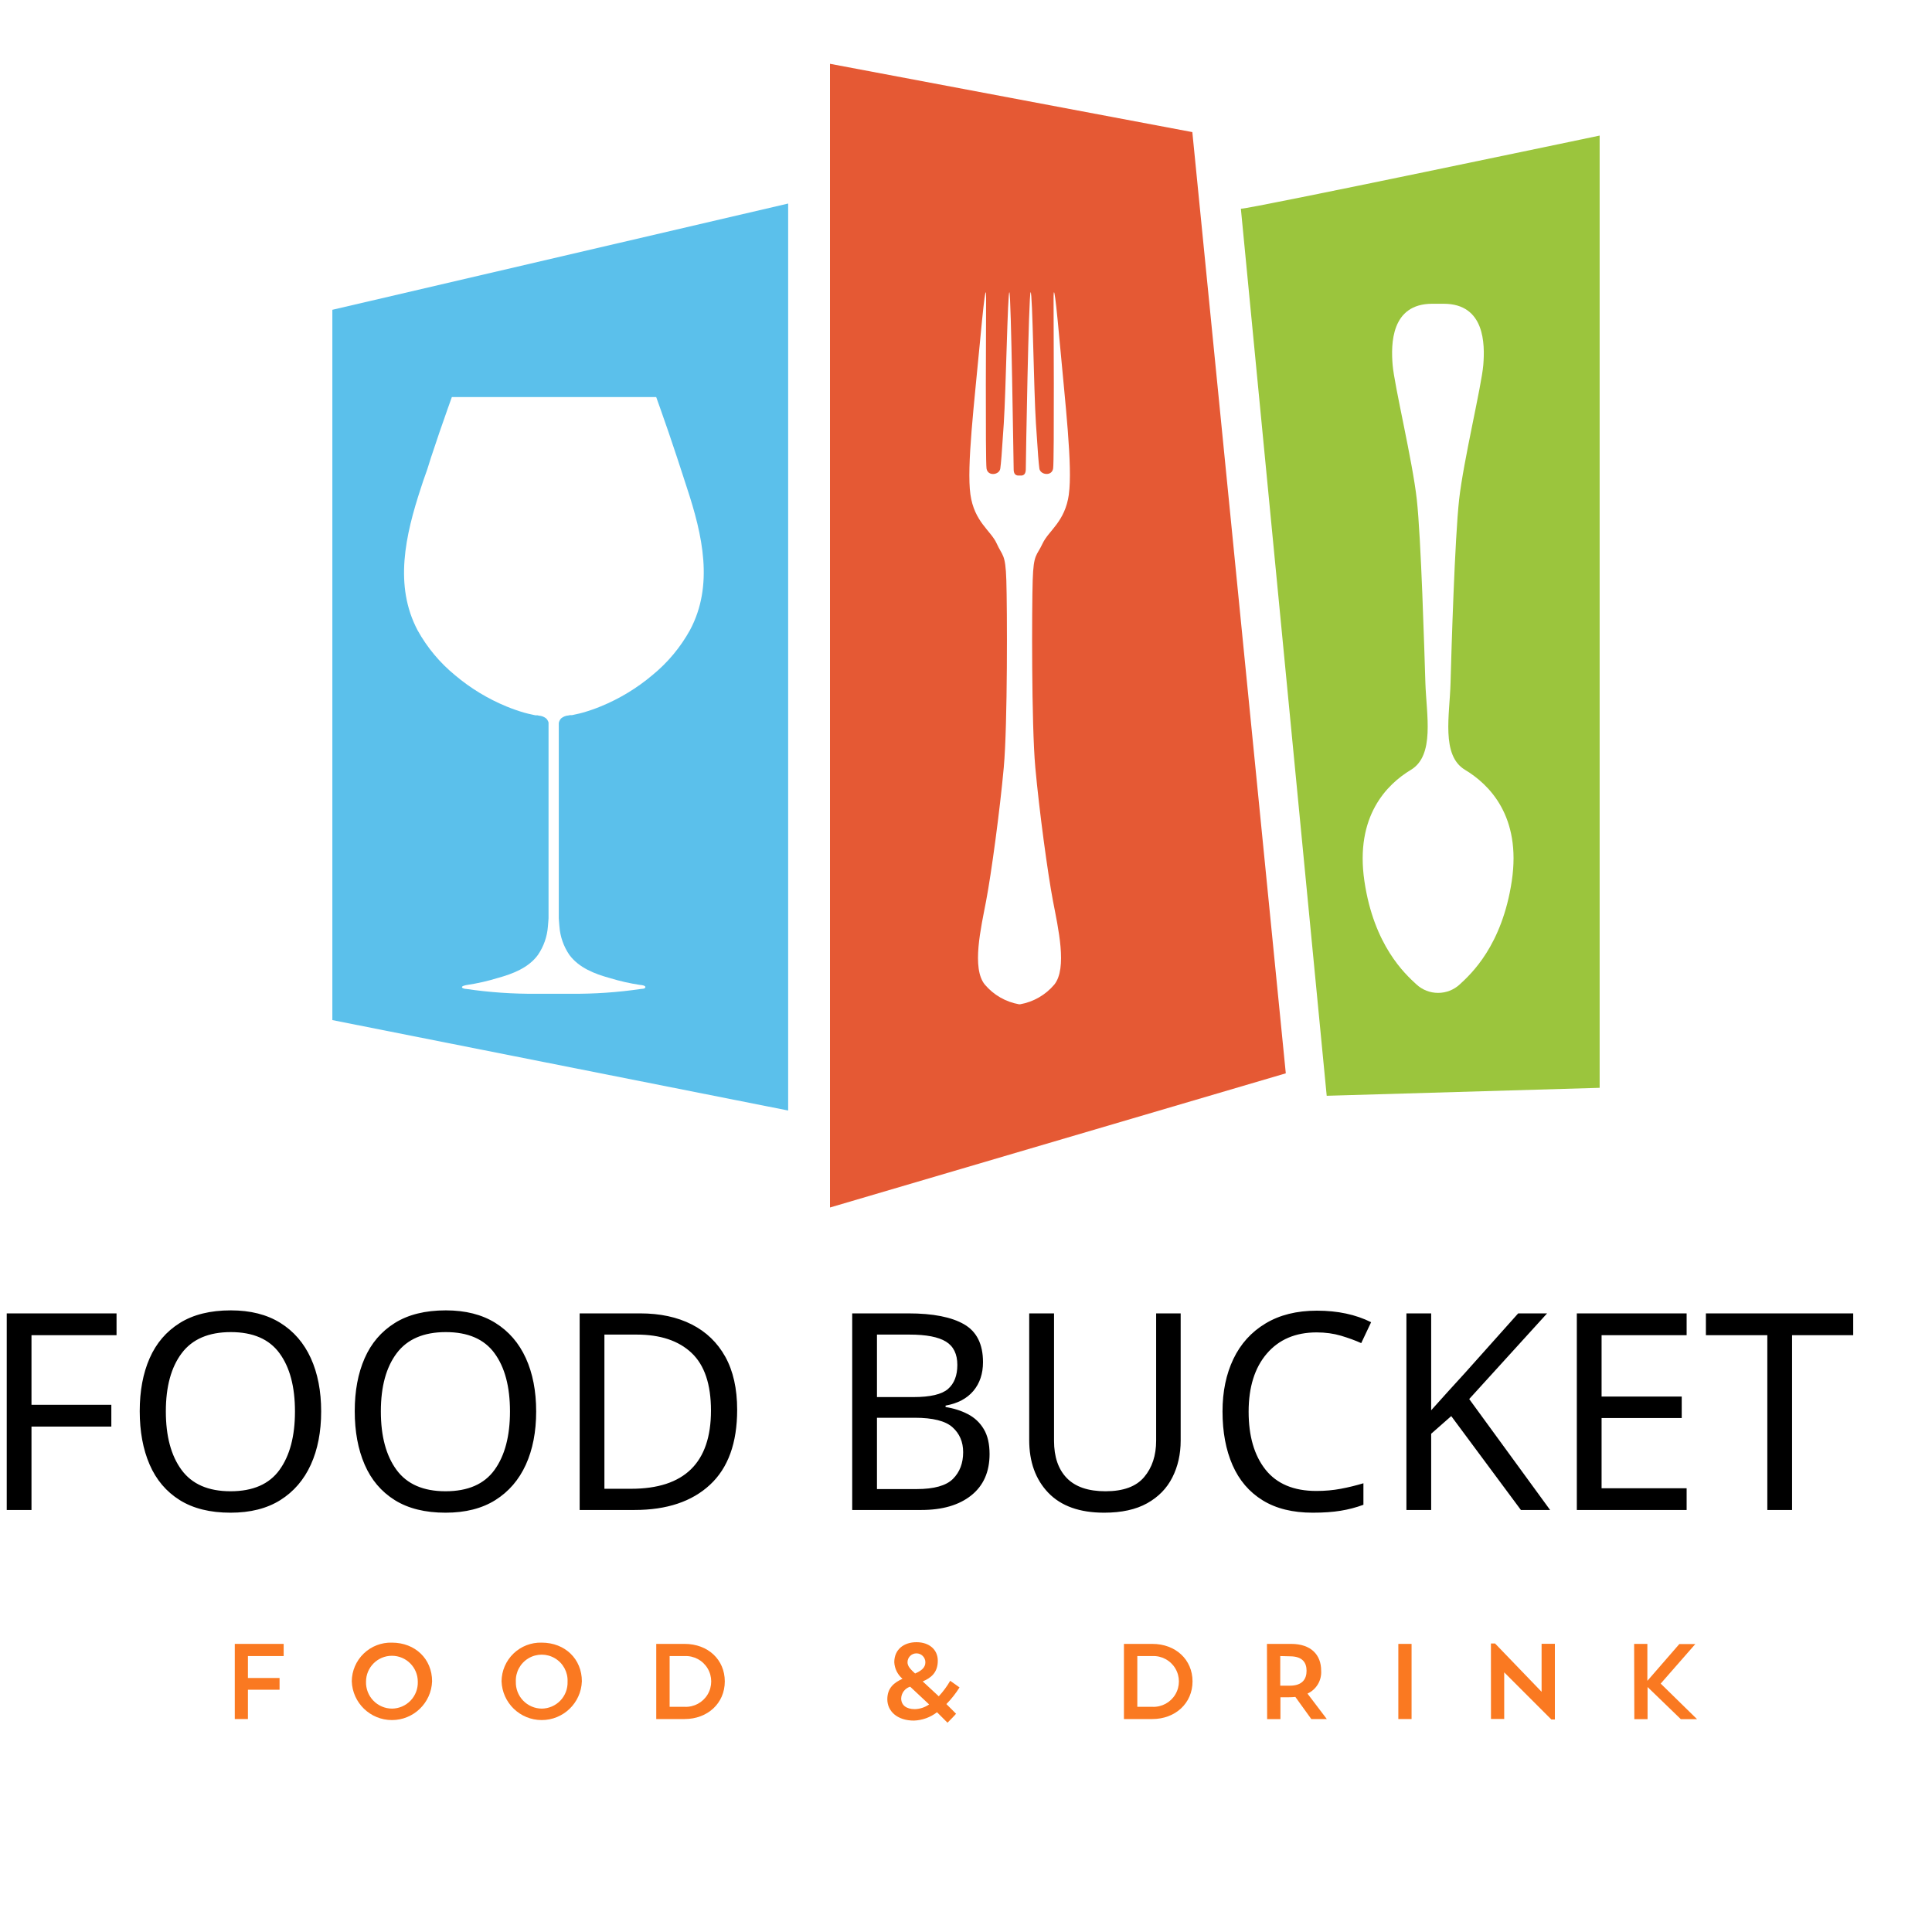
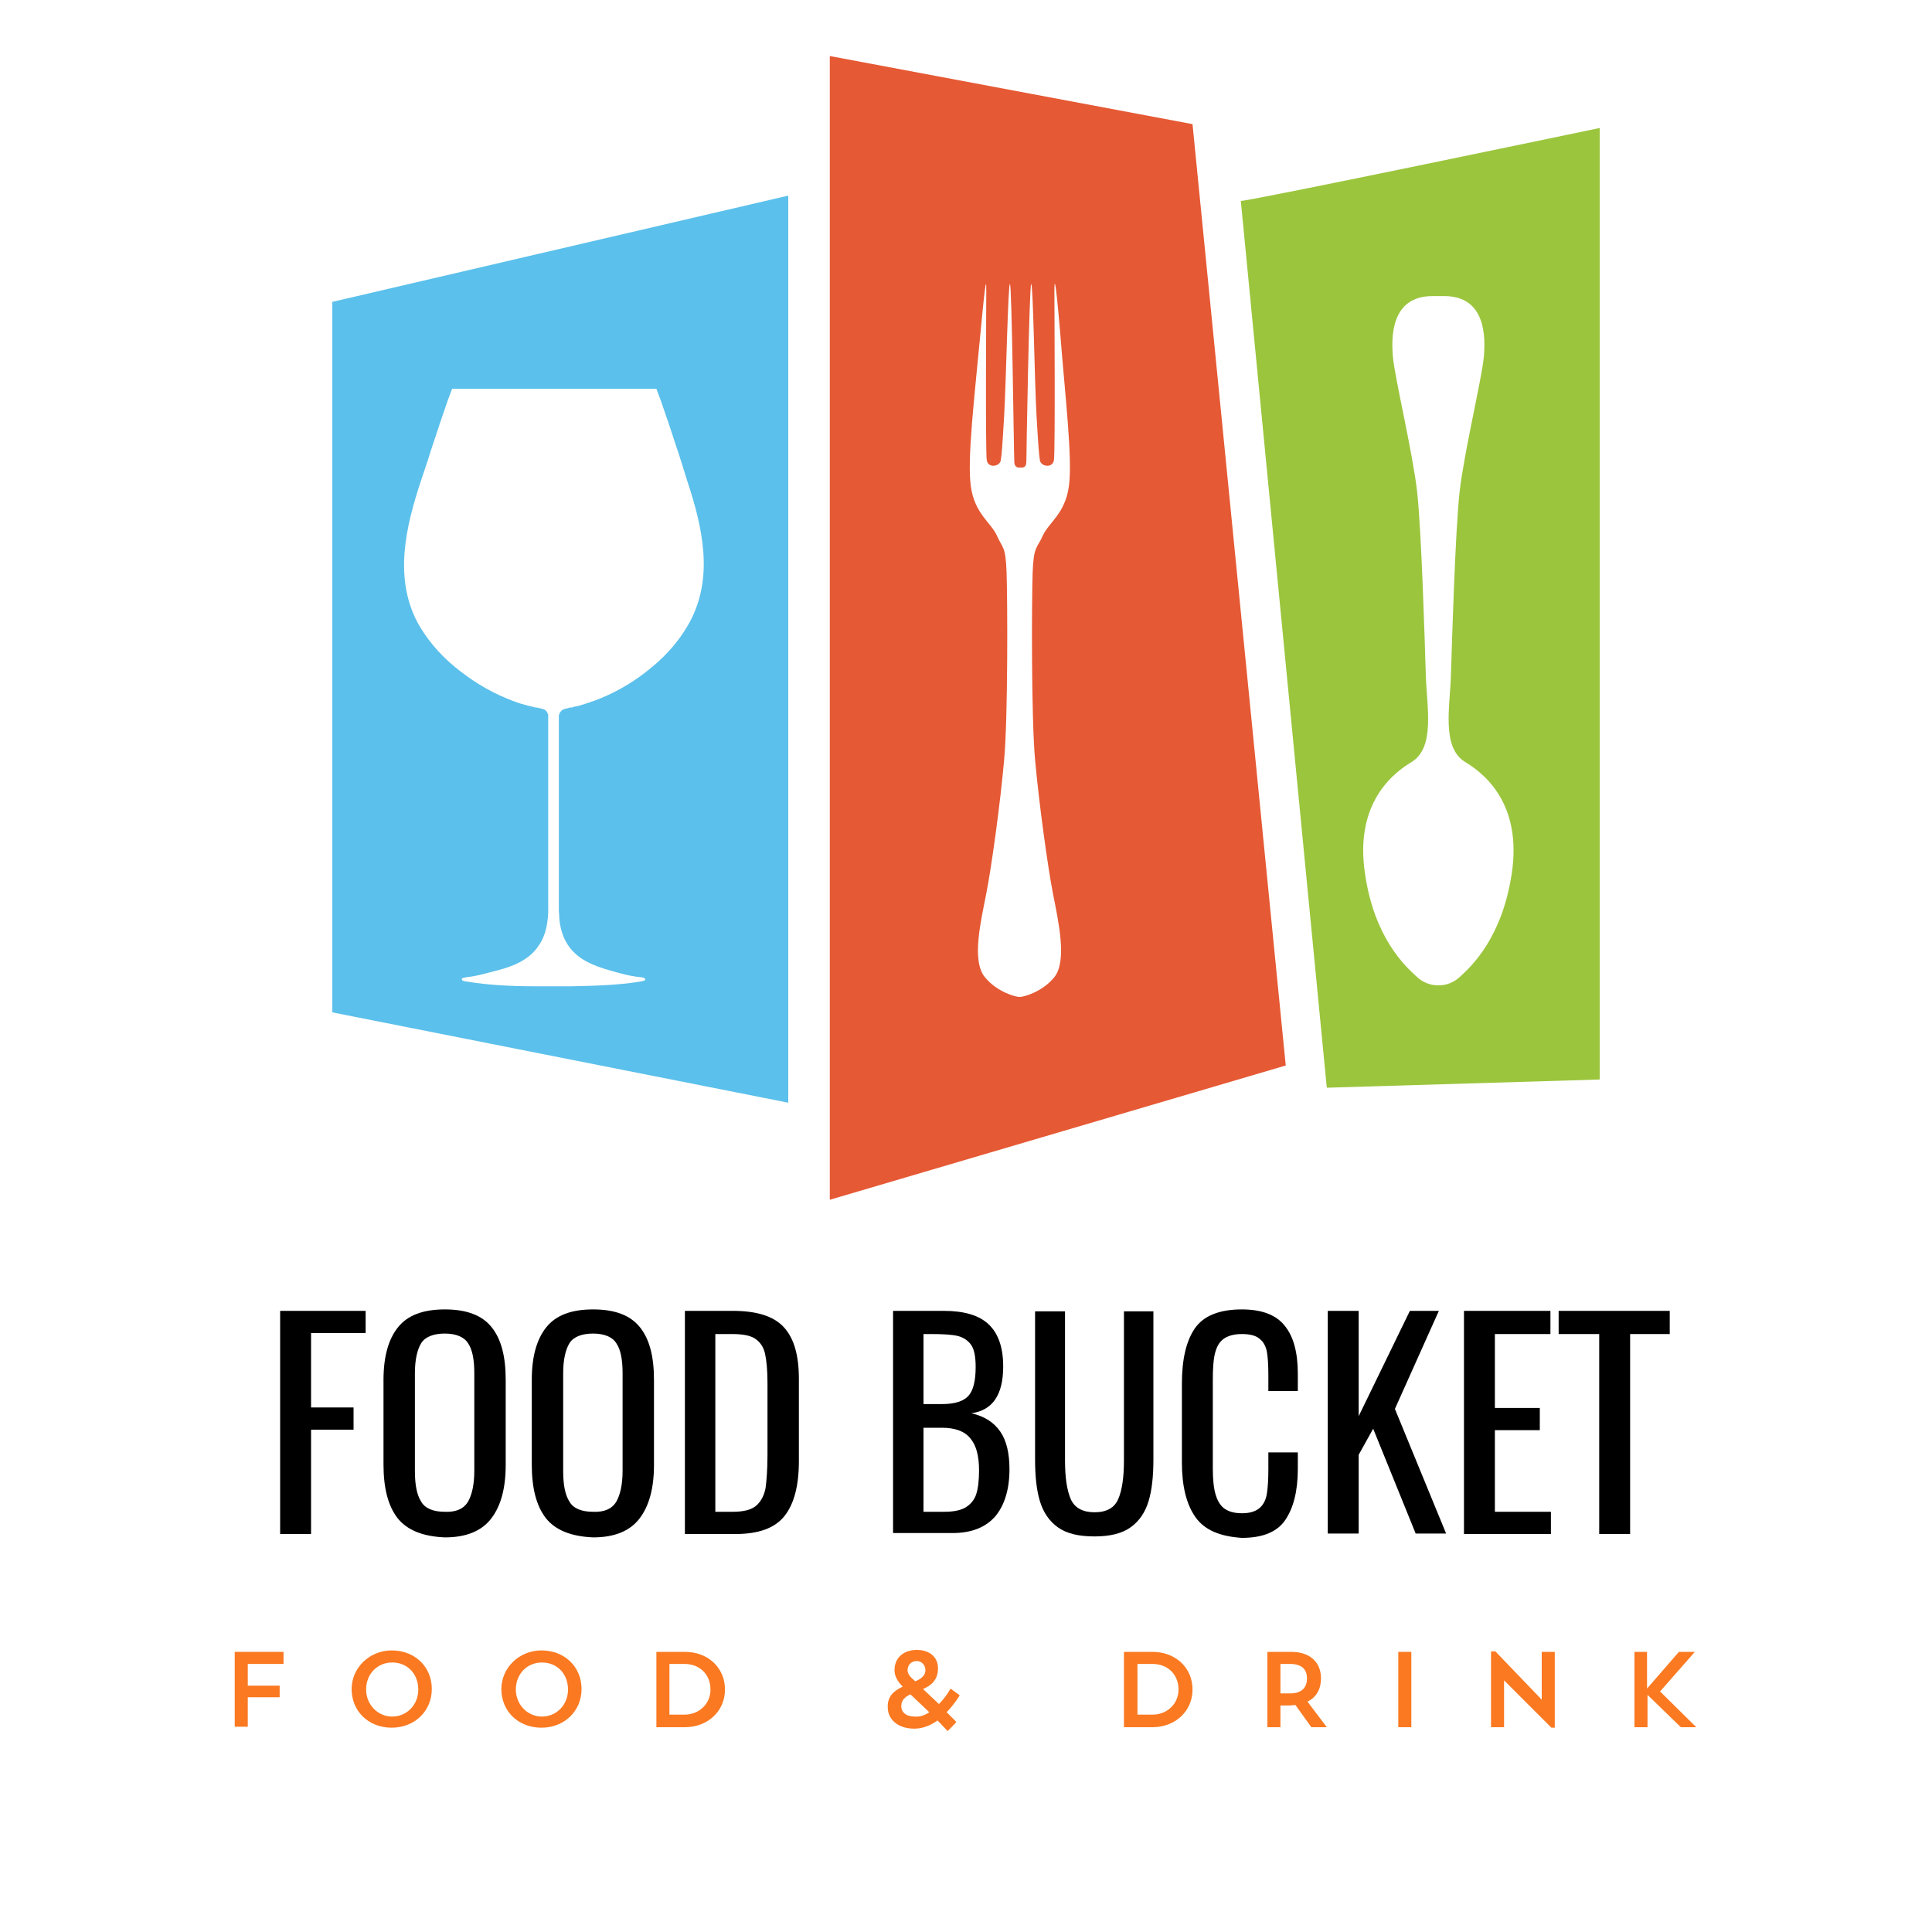
- <svg xmlns="http://www.w3.org/2000/svg" viewBox="0 0 400 400" version="1.1" id="svg49">
-   <defs id="defs12">
-     <style id="style10">.cls-1{isolation:isolate;}.cls-2{fill:#5bc0eb;}.cls-2,.cls-3,.cls-4,.cls-5{mix-blend-mode:multiply;}.cls-3{fill:#e55934;}.cls-4{fill:#9bc53d;}.cls-6{fill:#fa7921;}.cls-7{font-size:57px;font-family:Oswald-Regular, Oswald;}</style>
-   </defs>
-   <g class="cls-1" id="g47">
-     <g id="Слой_1" data-name="Слой 1">
-       <path class="cls-2" d="M68.81,211.2l94.37,18.72V42.14l-94.37,22ZM87.15,101v0c.33-1,.64-2,1-2.94s.72-2.24,1.09-3.36c1.21-3.66,2.33-6.95,3.44-10.05l.87-2.44h42.31l.87,2.44c1.1,3.09,2.23,6.38,3.44,10.05.37,1.12.73,2.25,1.1,3.37l.94,2.89v0c3.26,9.86,5.59,20.24.64,29.5a32.09,32.09,0,0,1-7.77,9.31,40.15,40.15,0,0,1-10.67,6.47,35.49,35.49,0,0,1-3.67,1.28c-.56.16-1.1.28-1.57.38l-.73.16H118l-.31.07a2.65,2.65,0,0,0-1.52.61,2,2,0,0,0-.48.93V190.1s.07,1.13.13,1.7a12,12,0,0,0,2.07,5.91c2,2.68,5.23,3.92,8.31,4.77a43.3,43.3,0,0,0,6.33,1.44c.2,0,1.15.11,1.09.47s-.69.33-.89.36a94.53,94.53,0,0,1-14.51,1l-3.59,0-3.59,0a94.53,94.53,0,0,1-14.51-1c-.2,0-.84-.09-.89-.36s.88-.44,1.09-.47a43.33,43.33,0,0,0,6.33-1.44c3.08-.85,6.35-2.09,8.31-4.77a12.05,12.05,0,0,0,2.07-5.91c.06-.56.13-1.7.13-1.7V149.58a2.2,2.2,0,0,0-.45-.8,2.65,2.65,0,0,0-1.52-.61l-.31-.07h-.42l-.73-.16c-.47-.1-1-.22-1.57-.38a35.87,35.87,0,0,1-3.67-1.28,40.15,40.15,0,0,1-10.67-6.47,32.11,32.11,0,0,1-7.77-9.31C81.57,121.25,83.9,110.87,87.15,101Z" id="path16" />
-       <path class="cls-3" d="M171.84,13.21V250l94.37-27.78L246.86,27.35Zm49.46,89.14c-.8,5.71-4.19,7.49-5.44,10.17s-1.87,2.05-2.05,7.58-.27,29.88.54,38.8,2.58,22,3.66,27.65,3,13.91.27,17.3a12,12,0,0,1-7.1,4.08H211a12,12,0,0,1-7.1-4.08c-2.77-3.39-.81-11.69.26-17.3s2.85-18.73,3.66-27.65.71-33.27.53-38.8-.8-4.91-2-7.58-4.64-4.46-5.44-10.17.8-18.91,2-31.75,1.25-10.44,1.25-8.65-.17,33.36.09,35.05,2.68,1.34,2.85,0,.27-2.41.72-9.28.8-27.3,1.16-27.21.85,35,.89,36.66c0,1.48,1,1.28,1.27,1.28h0c.25,0,1.21.21,1.24-1.28,0-1.65.6-36.58,1-36.67s.65,20.34,1.1,27.21.54,7.94.71,9.28,2.59,1.69,2.85,0,.09-33.27.09-35.05.09-4.19,1.25,8.65S222.1,96.64,221.29,102.34Z" id="path18" />
-       <path class="cls-4" d="M256.91,43.22l17.77,183.65,56.51-1.65V28.07S259,43.22,256.91,43.22ZM313,182.39c-2,13.38-8.44,19.26-10.73,21.38a6.61,6.61,0,0,1-9.06,0c-2.29-2.11-8.77-8-10.73-21.38s4.64-20,9.63-23,3.21-11.41,3-18-.89-30-1.78-38-4.64-23.54-5-27.83-.36-12.67,8.21-12.67h2.35c8.56,0,8.56,8.38,8.21,12.67s-4.1,19.8-5,27.83-1.61,31.39-1.78,38-2,15,3,18S315,169,313,182.39Z" id="path20" />
-       <g class="cls-5" id="g42">
-         <path class="cls-6" d="M48.61,340.35H58.73v2.52H51.33v4.54h6.55v2.43H51.33v6.07H48.61Z" id="path22" />
-         <path class="cls-6" d="M81.14,340.09c4.83,0,8.32,3.39,8.32,8a8.32,8.32,0,0,1-16.63,0A8.08,8.08,0,0,1,81.14,340.09Zm0,13.66a5.39,5.39,0,0,0,5.36-5.58,5.36,5.36,0,1,0-10.72,0A5.41,5.41,0,0,0,81.17,353.75Z" id="path24" />
-         <path class="cls-6" d="M112.15,340.09c4.83,0,8.32,3.39,8.32,8a8.32,8.32,0,0,1-16.63,0A8.08,8.08,0,0,1,112.15,340.09Zm0,13.66a5.39,5.39,0,0,0,5.36-5.58,5.36,5.36,0,1,0-10.71,0A5.41,5.41,0,0,0,112.17,353.75Z" id="path26" />
-         <path class="cls-6" d="M135.87,340.35h5.87c4.83,0,8.32,3.25,8.32,7.77s-3.56,7.79-8.32,7.79h-5.87Zm2.77,2.52v10.51h3.12a5.26,5.26,0,1,0,0-10.51Z" id="path28" />
-         <path class="cls-6" d="M186.85,347.57a4.83,4.83,0,0,1-1.7-3.41c0-2.64,1.95-4.16,4.6-4.16s4.41,1.55,4.41,3.83c0,2.52-1.48,3.59-3.12,4.29l3.32,3.08a17.57,17.57,0,0,0,2.37-3.21l1.93,1.37a19.9,19.9,0,0,1-2.72,3.45l2,2c0,.07-1.77,1.86-1.77,1.86L194,354.5a8.29,8.29,0,0,1-4.78,1.73c-3.52,0-5.51-2-5.51-4.41S185.17,348.35,186.85,347.57Zm5.51,5.31-3.92-3.67a2.64,2.64,0,0,0-1.86,2.41c0,1.42,1.06,2.24,2.83,2.24A5.44,5.44,0,0,0,192.37,352.88Zm-2.9-6.4c1.2-.53,2.13-1.15,2.13-2.32a1.85,1.85,0,1,0-3.7,0C187.89,345,188.56,345.65,189.47,346.49Z" id="path30" />
-         <path class="cls-6" d="M232.7,340.35h5.87c4.83,0,8.33,3.25,8.33,7.77s-3.57,7.79-8.33,7.79H232.7Zm2.77,2.52v10.51h3.12a5.26,5.26,0,1,0,0-10.51Z" id="path32" />
-         <path class="cls-6" d="M262.31,340.35h5c4.14,0,6.22,2.28,6.22,5.53a4.86,4.86,0,0,1-2.83,4.76l4,5.27h-3.21l-3.3-4.58q-.67.07-1.39.07h-1.7v4.52h-2.75Zm2.75,2.52V349h2c2.57,0,3.45-1.37,3.45-3.08s-.86-3-3.45-3Z" id="path34" />
-         <path class="cls-6" d="M289.51,340.35h2.74v15.56h-2.74Z" id="path36" />
-         <path class="cls-6" d="M308.68,340.27h.86l9.63,10v-9.94h2.75V356h-.73l-9.76-9.76v9.65h-2.74Z" id="path38" />
-         <path class="cls-6" d="M338.33,340.35h2.74V348l6.62-7.62H351l-7.17,8.19,7.53,7.37H348l-6.89-6.66v6.66h-2.74Z" id="path40" />
-       </g>
-       <text class="cls-7" id="text44" x="-4.138" y="312.625" style="font-size:57px;font-family:Oswald-Regular, Oswald">FOOD BUCKET</text>
-     </g>
+ <svg xmlns="http://www.w3.org/2000/svg" version="1.1" id="Слой_1" x="0px" y="0px" viewBox="0 0 400 400" style="enable-background:new 0 0 400 400;" xml:space="preserve">
+   <style type="text/css">
+ 	.st0{fill:#FDE74C;}
+ 	.st1{fill:#5BC0EB;}
+ 	.st2{fill:#9BC53D;}
+ 	.st3{fill:#FA7921;}
+ 	.st4{fill:#E55934;}
+ </style>
+   <g>
+     <path class="st1" d="M68.8,209.6l94.4,18.7V40.5l-94.4,22V209.6z M87.2,99.4L87.2,99.4c0.3-1,0.7-2,1-3c0.4-1.1,0.7-2.2,1.1-3.4   c1.2-3.7,2.3-6.9,3.4-10.1l0.9-2.4h42.3l0.9,2.4c1.1,3.1,2.2,6.4,3.4,10.1c0.4,1.1,0.7,2.2,1.1,3.4c0.3,1,0.6,1.9,0.9,2.9l0,0   c3.3,9.9,5.6,20.2,0.6,29.5c-1.8,3.3-4.4,6.5-7.8,9.3c-3.2,2.7-6.8,4.9-10.7,6.5c-1.2,0.5-2.5,0.9-3.7,1.3   c-0.6,0.2-1.1,0.3-1.6,0.4l-0.7,0.2H118c-0.1,0-0.2,0-0.3,0.1c-0.5,0.1-1.2,0.2-1.5,0.6c-0.3,0.3-0.4,0.6-0.5,0.9v0.5v10.6v1.5   v27.8c0,0,0.1,1.1,0.1,1.7c0.2,2.1,0.8,4.2,2.1,5.9c2,2.7,5.2,3.9,8.3,4.8c2.1,0.6,4.2,1.2,6.3,1.4c0.2,0,1.1,0.1,1.1,0.5   c0,0.3-0.7,0.3-0.9,0.4c-4.8,0.8-9.7,0.9-14.5,1c-1.2,0-2.4,0-3.6,0c-1.2,0-2.4,0-3.6,0c-4.9,0-9.7-0.2-14.5-1   c-0.2,0-0.8-0.1-0.9-0.4c-0.1-0.4,0.9-0.4,1.1-0.5c2.1-0.2,4.3-0.9,6.3-1.4c3.1-0.8,6.4-2.1,8.3-4.8c1.3-1.7,1.9-3.8,2.1-5.9   c0.1-0.6,0.1-1.7,0.1-1.7v-27.7v-1.6v-10.4V148c-0.1-0.3-0.2-0.5-0.4-0.8c-0.4-0.4-1-0.5-1.5-0.6c-0.1,0-0.2,0-0.3-0.1h-0.4   l-0.7-0.2c-0.5-0.1-1-0.2-1.6-0.4c-1.2-0.3-2.5-0.8-3.7-1.3c-3.9-1.6-7.4-3.8-10.7-6.5c-3.4-2.8-6-6-7.8-9.3   C81.6,119.6,83.9,109.3,87.2,99.4z" />
+     <path class="st4" d="M171.8,11.6v236.8l94.4-27.8L246.9,25.7L171.8,11.6z M221.3,100.7c-0.8,5.7-4.2,7.5-5.4,10.2   c-1.2,2.7-1.9,2.1-2.1,7.6c-0.2,5.5-0.3,29.9,0.5,38.8c0.8,8.9,2.6,22,3.7,27.7c1.1,5.6,3,13.9,0.3,17.3c-2.5,3.1-6.4,4.1-7.1,4.1   H211c-0.7,0-4.6-1-7.1-4.1c-2.8-3.4-0.8-11.7,0.3-17.3c1.1-5.6,2.9-18.7,3.7-27.7c0.8-8.9,0.7-33.3,0.5-38.8   c-0.2-5.5-0.8-4.9-2-7.6c-1.2-2.7-4.6-4.5-5.4-10.2c-0.8-5.7,0.8-18.9,2-31.8c1.2-12.8,1.2-10.4,1.2-8.7c0,1.8-0.2,33.4,0.1,35.1   c0.3,1.7,2.7,1.3,2.9,0c0.2-1.3,0.3-2.4,0.7-9.3c0.4-6.9,0.8-27.3,1.2-27.2c0.4,0.1,0.8,35,0.9,36.7c0,1.5,1,1.3,1.3,1.3h0   c0.3,0,1.2,0.2,1.2-1.3c0-1.7,0.6-36.6,1-36.7c0.4-0.1,0.7,20.3,1.1,27.2c0.4,6.9,0.5,7.9,0.7,9.3c0.2,1.3,2.6,1.7,2.9,0   c0.3-1.7,0.1-33.3,0.1-35.1c0-1.8,0.1-4.2,1.2,8.7C220.5,81.8,222.1,95,221.3,100.7z" />
+     <path class="st2" d="M256.9,41.6l17.8,183.6l56.5-1.7V26.5C331.2,26.5,259,41.6,256.9,41.6z M313,180.8c-2,13.4-8.4,19.3-10.7,21.4   c-1.9,1.8-3.9,1.8-4.5,1.8c-0.6,0-2.6,0-4.5-1.8c-2.3-2.1-8.8-8-10.7-21.4c-2-13.4,4.6-20,9.6-23c5-3,3.2-11.4,3-18   c-0.2-6.6-0.9-30-1.8-38c-0.9-8-4.6-23.5-5-27.8c-0.4-4.3-0.4-12.7,8.2-12.7h1h0.4h1c8.6,0,8.6,8.4,8.2,12.7   c-0.4,4.3-4.1,19.8-5,27.8c-0.9,8-1.6,31.4-1.8,38c-0.2,6.6-2,15,3,18C308.4,160.8,315,167.4,313,180.8z" />
+   </g>
+   <g>
+     <path class="st3" d="M48.6,342h10.1v2.5h-7.4v4.5h6.6v2.4h-6.6v6.1h-2.7V342z" />
+     <path class="st3" d="M81.1,341.7c4.8,0,8.3,3.4,8.3,8c0,4.6-3.6,8-8.3,8c-4.8,0-8.3-3.4-8.3-8C72.8,345.3,76.5,341.7,81.1,341.7z    M81.2,355.4c3,0,5.4-2.4,5.4-5.6c0-3.2-2.2-5.6-5.4-5.6c-3.1,0-5.4,2.4-5.4,5.6C75.8,352.9,78.2,355.4,81.2,355.4z" />
+     <path class="st3" d="M112.1,341.7c4.8,0,8.3,3.4,8.3,8c0,4.6-3.6,8-8.3,8c-4.8,0-8.3-3.4-8.3-8   C103.8,345.3,107.5,341.7,112.1,341.7z M112.2,355.4c3,0,5.4-2.4,5.4-5.6c0-3.2-2.2-5.6-5.4-5.6c-3.1,0-5.4,2.4-5.4,5.6   C106.8,352.9,109.2,355.4,112.2,355.4z" />
+     <path class="st3" d="M135.9,342h5.9c4.8,0,8.3,3.3,8.3,7.8c0,4.5-3.6,7.8-8.3,7.8h-5.9V342z M138.6,344.5V355h3.1   c3,0,5.4-2.2,5.4-5.2c0-3.1-2.2-5.3-5.4-5.3H138.6z" />
+     <path class="st3" d="M186.9,349.2c-1.2-1.2-1.7-2.3-1.7-3.4c0-2.6,1.9-4.2,4.6-4.2c2.7,0,4.4,1.5,4.4,3.8c0,2.5-1.5,3.6-3.1,4.3   l3.3,3.1c1.5-1.5,2.4-3.2,2.4-3.2l1.9,1.4c0,0-1,1.7-2.7,3.5l2,2c0,0.1-1.8,1.9-1.8,1.9l-2.1-2.2c-1.4,1-3,1.7-4.8,1.7   c-3.5,0-5.5-2-5.5-4.4C183.7,351.1,185.2,350,186.9,349.2z M192.4,354.5l-3.9-3.7c-1.1,0.5-1.9,1.2-1.9,2.4c0,1.4,1.1,2.2,2.8,2.2   C190.5,355.5,191.5,355.1,192.4,354.5z M189.5,348.1c1.2-0.5,2.1-1.2,2.1-2.3c0-1-0.7-1.9-1.8-1.9c-1.2,0-1.9,0.9-1.9,1.9   C187.9,346.7,188.6,347.3,189.5,348.1z" />
+     <path class="st3" d="M232.7,342h5.9c4.8,0,8.3,3.3,8.3,7.8c0,4.5-3.6,7.8-8.3,7.8h-5.9V342z M235.5,344.5V355h3.1   c3,0,5.4-2.2,5.4-5.2c0-3.1-2.2-5.3-5.4-5.3H235.5z" />
+     <path class="st3" d="M262.3,342h5c4.1,0,6.2,2.3,6.2,5.5c0,2.1-0.9,3.9-2.8,4.8l4,5.3h-3.2l-3.3-4.6c-0.4,0-0.9,0.1-1.4,0.1h-1.7   v4.5h-2.7V342z M265.1,344.5v6.1h2c2.6,0,3.5-1.4,3.5-3.1c0-1.7-0.9-3-3.5-3H265.1z" />
+     <path class="st3" d="M289.5,342h2.7v15.6h-2.7V342z" />
+     <path class="st3" d="M308.7,341.9h0.9l9.6,10V342h2.7v15.7h-0.7l-9.8-9.8v9.7h-2.7V341.9z" />
+     <path class="st3" d="M338.3,342h2.7v7.6l6.6-7.6h3.3l-7.2,8.2l7.5,7.4H348l-6.9-6.7v6.7h-2.7V342z" />
+   </g>
+   <g>
+     <path d="M57.9,271.4h17.8v4.6H64.4v15.4h8.8v4.6h-8.8v21.6h-6.4V271.4z" />
+     <path d="M82.3,314.3c-2-2.6-2.9-6.3-2.9-11.1v-17.5c0-4.8,1-8.4,3-10.9c2-2.5,5.2-3.7,9.7-3.7c4.5,0,7.7,1.2,9.7,3.7   c2,2.5,2.9,6.1,2.9,10.9v17.6c0,4.8-1,8.5-3,11.1c-2,2.6-5.2,3.9-9.6,3.9C87.5,318.1,84.3,316.8,82.3,314.3z M96.9,310.9   c0.8-1.4,1.3-3.5,1.3-6.4v-20.2c0-2.8-0.4-4.9-1.3-6.2c-0.8-1.3-2.5-2-4.8-2c-2.4,0-4.1,0.7-4.9,2c-0.8,1.3-1.3,3.4-1.3,6.2v20.2   c0,2.9,0.4,5,1.3,6.4c0.8,1.4,2.5,2.1,4.9,2.1C94.4,313.1,96,312.4,96.9,310.9z" />
+     <path d="M113,314.3c-2-2.6-2.9-6.3-2.9-11.1v-17.5c0-4.8,1-8.4,3-10.9c2-2.5,5.2-3.7,9.7-3.7c4.5,0,7.7,1.2,9.7,3.7   c2,2.5,2.9,6.1,2.9,10.9v17.6c0,4.8-1,8.5-3,11.1c-2,2.6-5.2,3.9-9.6,3.9C118.2,318.1,115,316.8,113,314.3z M127.6,310.9   c0.8-1.4,1.3-3.5,1.3-6.4v-20.2c0-2.8-0.4-4.9-1.3-6.2c-0.8-1.3-2.5-2-4.8-2c-2.4,0-4.1,0.7-4.9,2c-0.8,1.3-1.3,3.4-1.3,6.2v20.2   c0,2.9,0.4,5,1.3,6.4c0.8,1.4,2.5,2.1,4.9,2.1C125.1,313.1,126.7,312.4,127.6,310.9z" />
+     <path d="M141.7,271.4h10c5,0,8.5,1.1,10.6,3.4c2.1,2.3,3.1,5.8,3.1,10.7v17c0,5.1-1,8.9-3,11.4c-2,2.5-5.4,3.7-10.1,3.7h-10.5   V271.4z M151.7,313c2.2,0,3.9-0.4,4.9-1.3c1-0.9,1.6-2.1,1.9-3.6c0.2-1.5,0.4-3.8,0.4-6.8v-15c0-2.6-0.2-4.6-0.5-6   c-0.3-1.4-1-2.4-2-3.1c-1-0.7-2.6-1-4.8-1h-3.5V313H151.7z" />
+     <path d="M184.8,271.4h10.6c4.2,0,7.3,0.9,9.3,2.8c2,1.9,3,4.8,3,8.7c0,5.9-2.2,9.1-6.6,9.7c2.7,0.6,4.7,1.9,6,3.8   c1.3,1.9,1.9,4.5,1.9,7.8c0,4.1-1,7.4-2.9,9.7c-2,2.3-4.9,3.5-8.9,3.5h-12.3V271.4z M195,290.7c2.7,0,4.5-0.6,5.5-1.7   s1.5-3.1,1.5-6c0-2.1-0.3-3.6-0.9-4.5s-1.6-1.6-2.8-1.9c-1.3-0.3-3.1-0.4-5.6-0.4h-1.5v14.5H195z M195.5,313c1.9,0,3.4-0.3,4.4-0.9   c1-0.6,1.8-1.5,2.2-2.7c0.4-1.2,0.6-2.9,0.6-5c0-3-0.6-5.2-1.8-6.6c-1.2-1.5-3.2-2.2-5.9-2.2h-3.8V313H195.5z" />
+     <path d="M219,316.2c-1.8-1.3-3-3.1-3.7-5.4c-0.7-2.3-1-5.2-1-8.7v-30.6h6.2v30.9c0,3.5,0.4,6.2,1.2,8c0.8,1.8,2.5,2.7,4.9,2.7   c2.5,0,4.1-0.9,4.9-2.7c0.8-1.8,1.2-4.5,1.2-8v-30.9h6.1v30.6c0,3.5-0.3,6.4-1,8.7c-0.7,2.3-1.9,4.1-3.7,5.4   c-1.8,1.3-4.3,1.9-7.5,1.9C223.3,318.1,220.8,317.5,219,316.2z" />
+     <path d="M247.5,314.1c-1.9-2.7-2.8-6.5-2.8-11.3v-16.3c0-5.1,0.9-8.9,2.7-11.5c1.8-2.6,5.1-3.9,9.7-3.9c4.1,0,7.1,1.1,8.9,3.4   c1.8,2.2,2.7,5.5,2.7,9.9v3.6h-6.1v-3.2c0-2.1-0.1-3.8-0.3-4.9c-0.2-1.1-0.7-2.1-1.5-2.7c-0.8-0.7-2-1-3.7-1c-1.7,0-3,0.4-3.9,1.1   c-0.9,0.7-1.4,1.8-1.7,3.1c-0.3,1.3-0.4,3.1-0.4,5.3v18.3c0,2.4,0.2,4.2,0.6,5.5c0.4,1.3,1,2.3,1.9,2.9c0.9,0.6,2,0.9,3.6,0.9   c1.6,0,2.8-0.4,3.6-1.1c0.8-0.7,1.3-1.7,1.5-3c0.2-1.3,0.3-3,0.3-5.1v-3.4h6.1v3.4c0,4.6-0.9,8.1-2.6,10.6c-1.7,2.5-4.7,3.7-9,3.7   C252.6,318.1,249.4,316.8,247.5,314.1z" />
+     <path d="M274.9,271.4h6.4v21.8l10.6-21.8h6l-9.1,20.3l10.6,25.8h-6.3l-8.8-21.7l-3,5.4v16.3h-6.4V271.4z" />
+     <path d="M303.1,271.4H321v4.8h-11.5v15.3h9.3v4.6h-9.3V313h11.6v4.6h-18V271.4z" />
+     <path d="M331.1,276.2h-8.4v-4.8h23v4.8h-8.2v41.4h-6.4V276.2z" />
  </g>
</svg>
